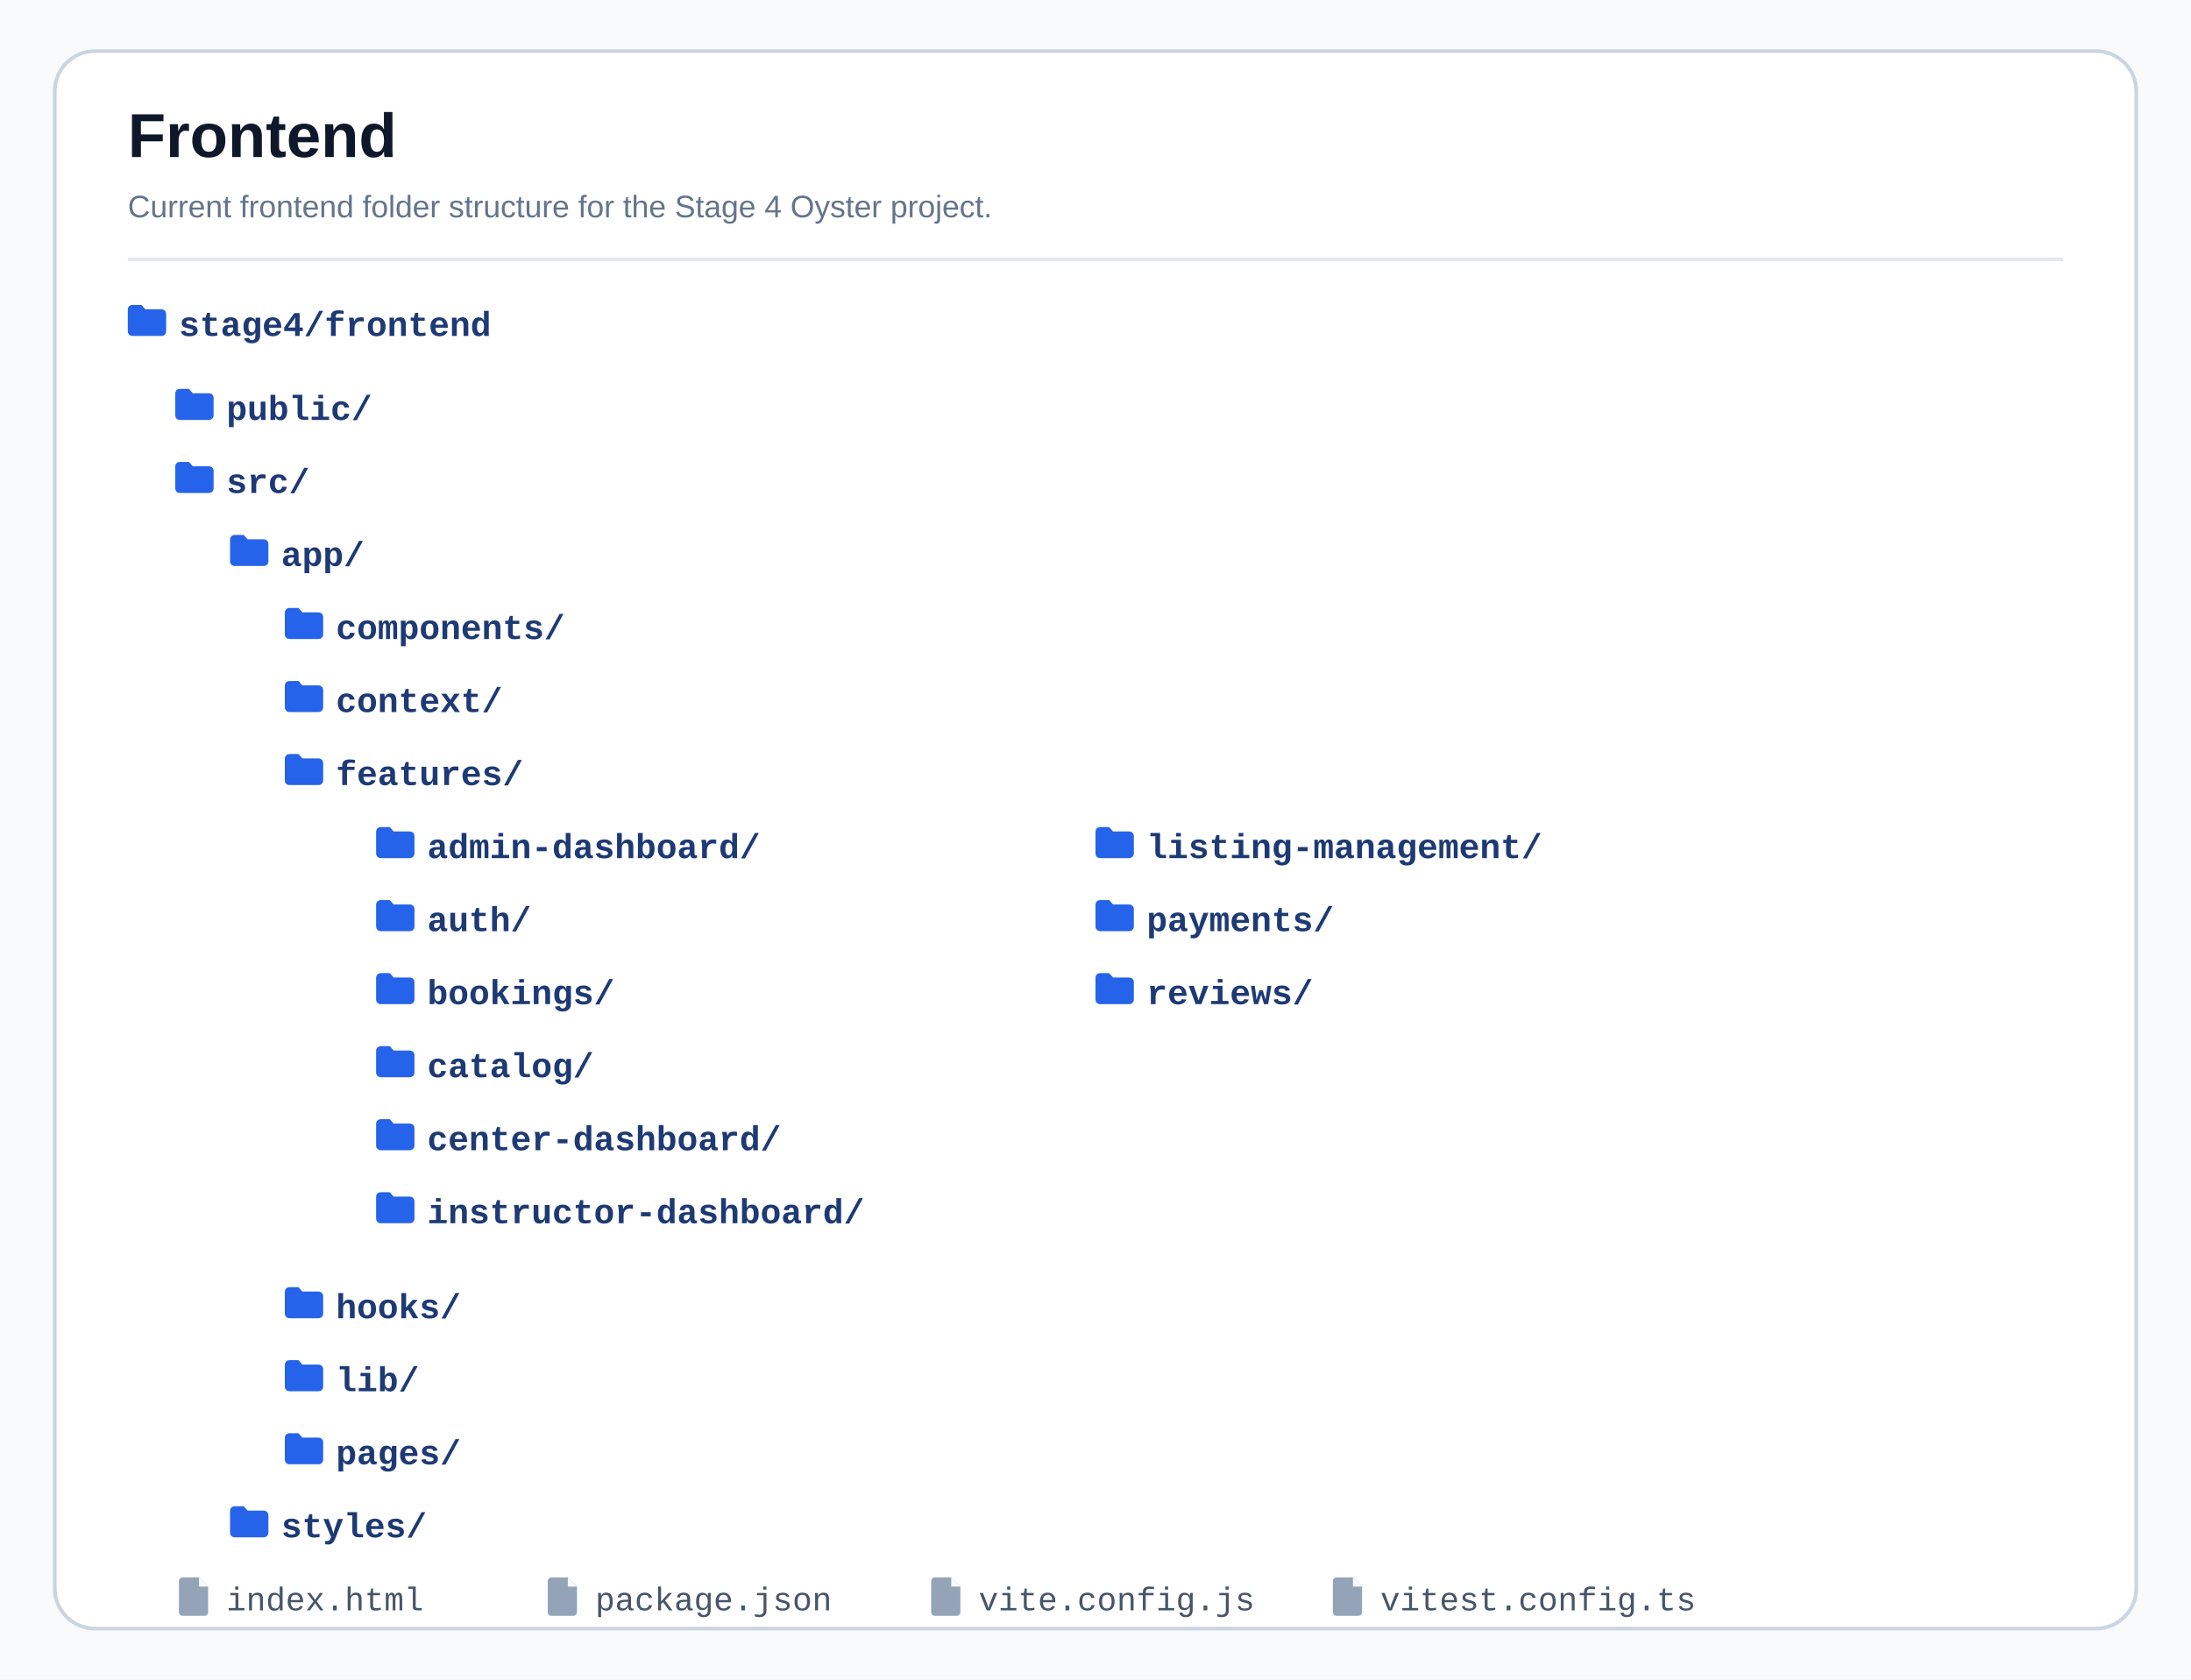
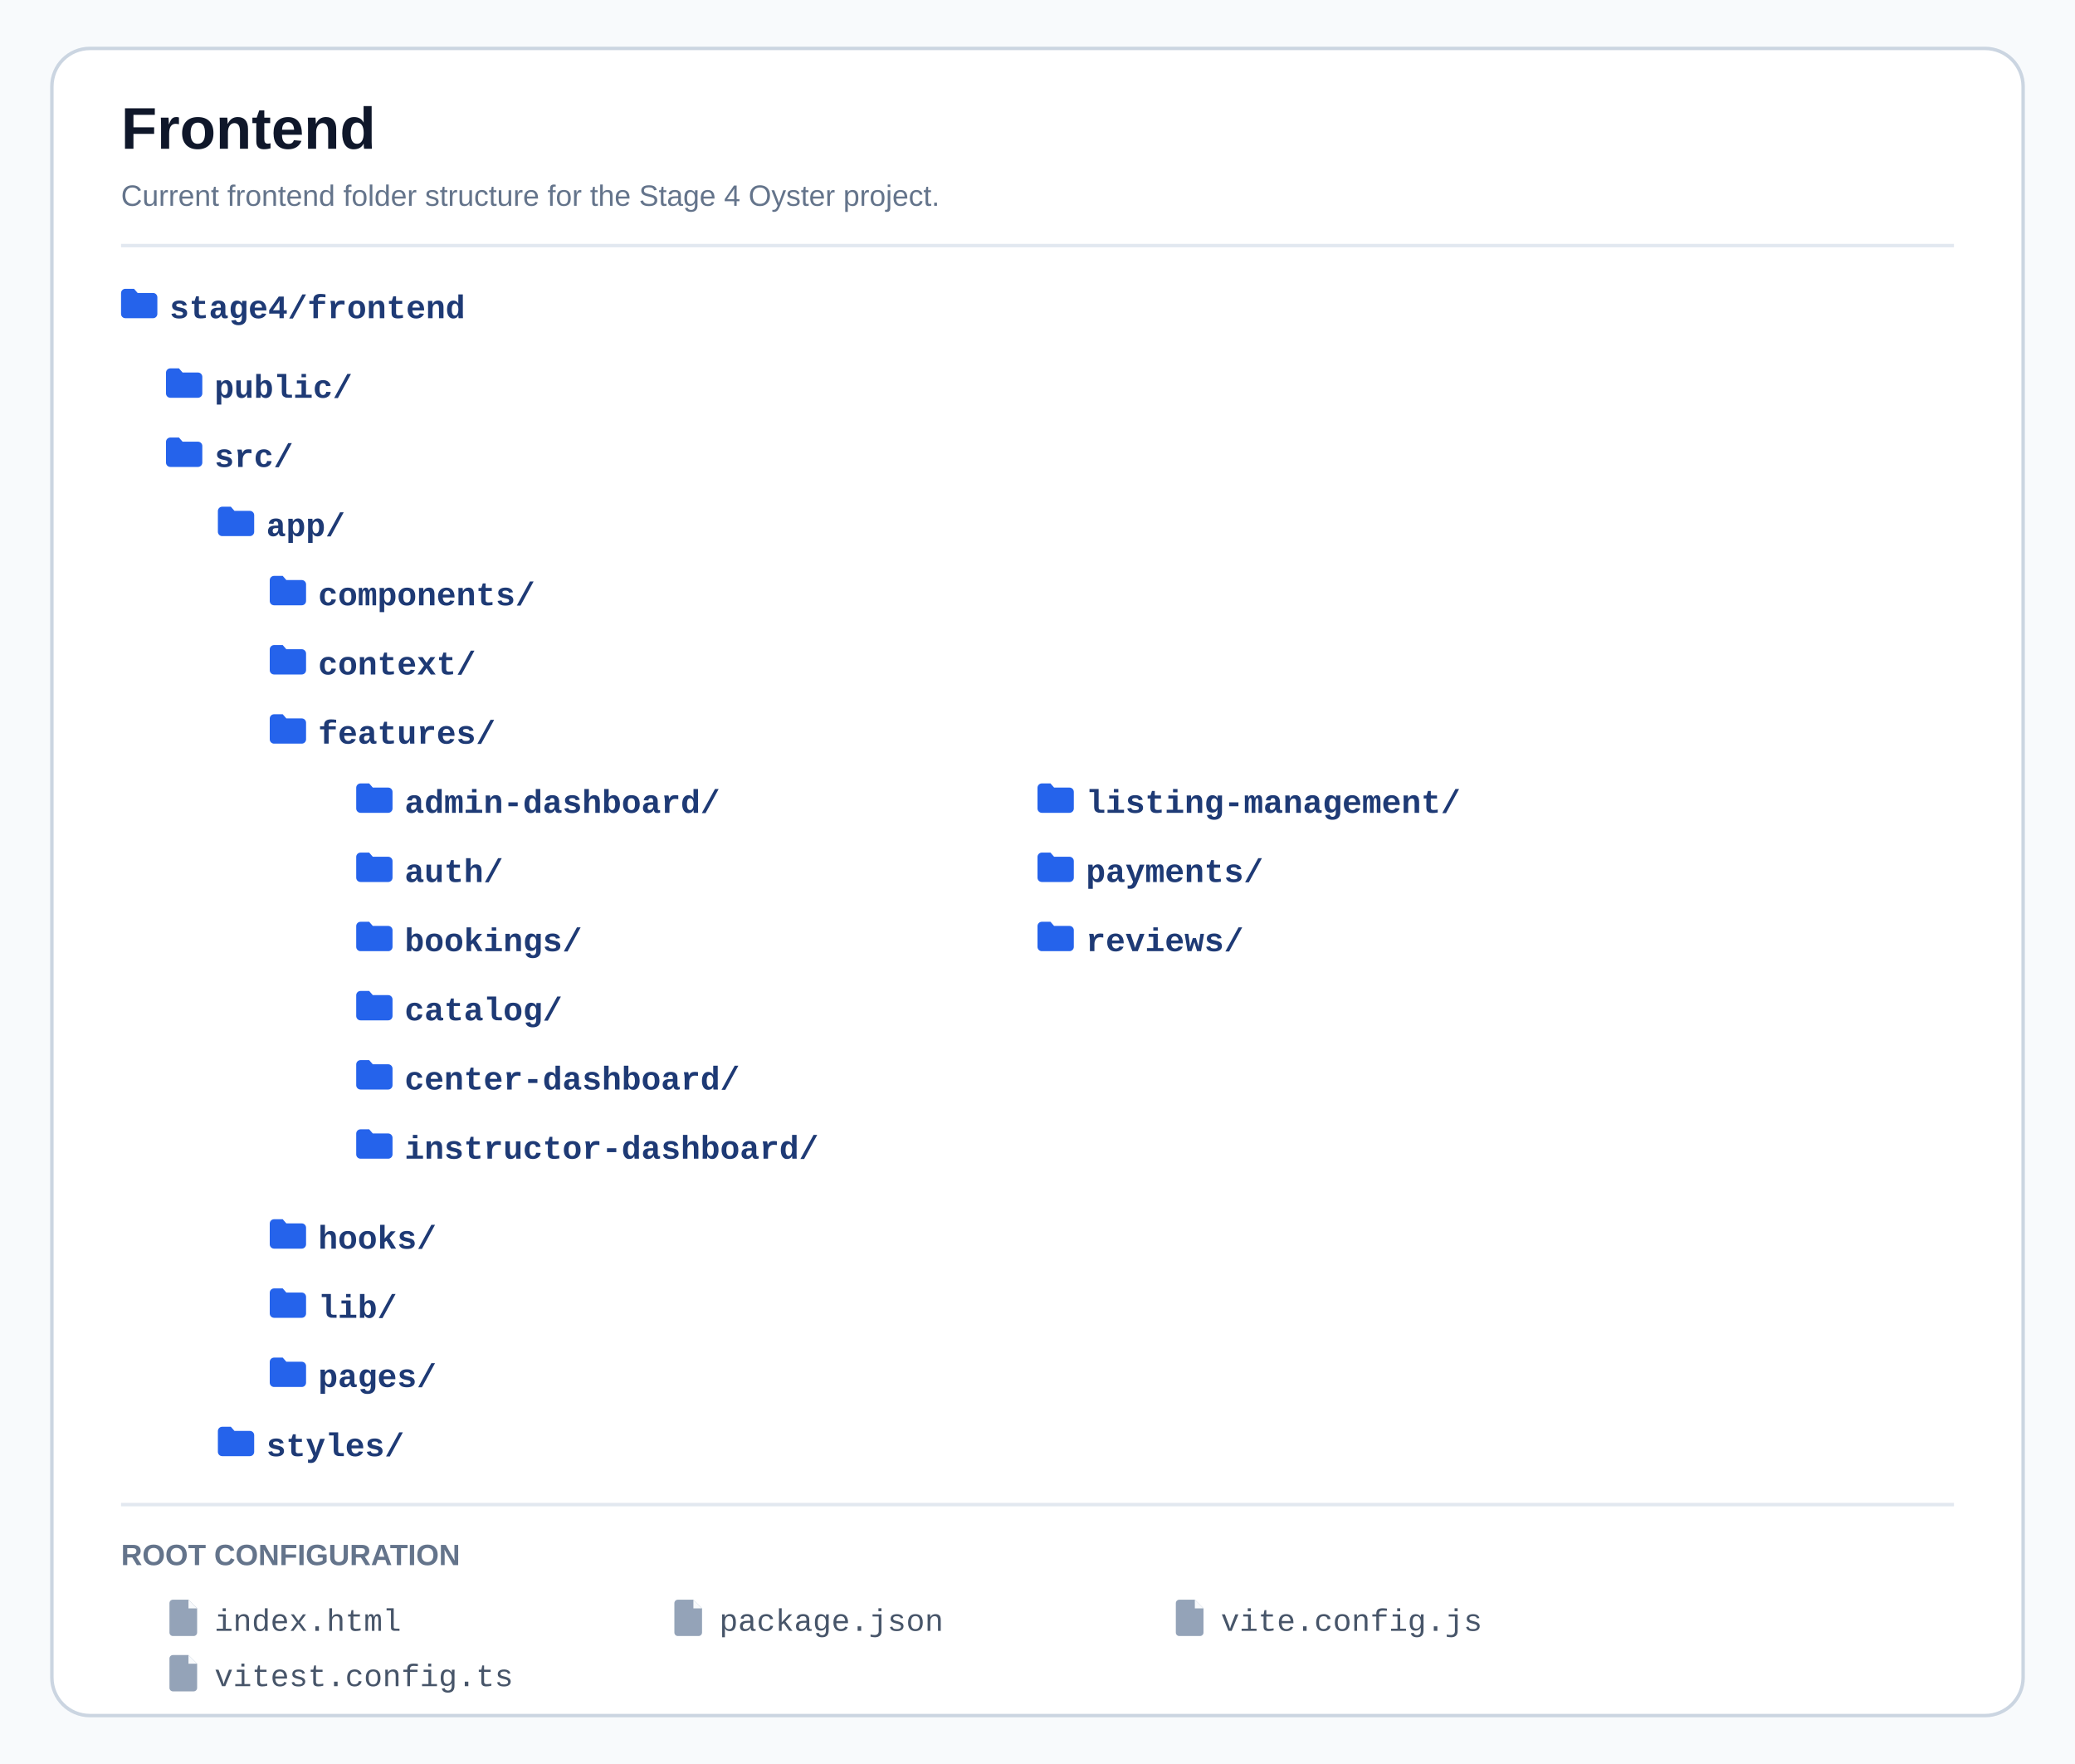
- <svg xmlns="http://www.w3.org/2000/svg" width="1200" height="920" viewBox="0 0 1200 920" role="img" aria-labelledby="title desc">
+ <svg xmlns="http://www.w3.org/2000/svg" width="1200" height="1020" viewBox="0 0 1200 1020" role="img" aria-labelledby="title desc">
  <defs>
    <g id="folder">
      <path fill="#2563eb" d="M0 3.5A2.5 2.5 0 0 1 2.5 1h5l2.1 2.4h8.9A2.5 2.5 0 0 1 21 5.9v9.6A2.5 2.5 0 0 1 18.5 18h-16A2.5 2.5 0 0 1 0 15.5z" />
    </g>
    <g id="file">
      <path fill="#94a3b8" d="M2 0h9l5 5v14a2 2 0 0 1-2 2H2a2 2 0 0 1-2-2V2a2 2 0 0 1 2-2z" />
      <path fill="#f8fafc" d="M11 0v5h5z" />
    </g>
  </defs>
-   <rect width="1200" height="920" fill="#f8fafc" />
-   <rect x="30" y="28" width="1140" height="864" rx="22" fill="#fff" stroke="#cbd5e1" stroke-width="2" />
+   <rect width="1200" height="1020" fill="#f8fafc" />
+   <rect x="30" y="28" width="1140" height="964" rx="22" fill="#fff" stroke="#cbd5e1" stroke-width="2" />
  <text x="70" y="86" font-family="Segoe UI, Arial, sans-serif" font-size="34" font-weight="700" fill="#0f172a">Frontend</text>
  <text x="70" y="119" font-family="Segoe UI, Arial, sans-serif" font-size="17" fill="#64748b">Current frontend folder structure for the Stage 4 Oyster project.</text>
  <line x1="70" y1="142" x2="1130" y2="142" stroke="#e2e8f0" stroke-width="2" />
  <g font-family="Consolas, 'Courier New', monospace" font-size="19" font-weight="600" fill="#1e3a75">
    <use href="#folder" x="70" y="166" />
    <text x="98" y="184">stage4/frontend</text>
    <use href="#folder" x="96" y="212" />
    <text x="124" y="230">public/</text>
    <use href="#folder" x="96" y="252" />
    <text x="124" y="270">src/</text>
    <use href="#folder" x="126" y="292" />
    <text x="154" y="310">app/</text>
    <use href="#folder" x="156" y="332" />
    <text x="184" y="350">components/</text>
    <use href="#folder" x="156" y="372" />
    <text x="184" y="390">context/</text>
    <use href="#folder" x="156" y="412" />
    <text x="184" y="430">features/</text>
    <use href="#folder" x="206" y="452" />
    <text x="234" y="470">admin-dashboard/</text>
    <use href="#folder" x="206" y="492" />
    <text x="234" y="510">auth/</text>
    <use href="#folder" x="206" y="532" />
    <text x="234" y="550">bookings/</text>
    <use href="#folder" x="206" y="572" />
    <text x="234" y="590">catalog/</text>
    <use href="#folder" x="206" y="612" />
    <text x="234" y="630">center-dashboard/</text>
    <use href="#folder" x="206" y="652" />
    <text x="234" y="670">instructor-dashboard/</text>
    <use href="#folder" x="600" y="452" />
    <text x="628" y="470">listing-management/</text>
    <use href="#folder" x="600" y="492" />
    <text x="628" y="510">payments/</text>
    <use href="#folder" x="600" y="532" />
    <text x="628" y="550">reviews/</text>
    <use href="#folder" x="156" y="704" />
    <text x="184" y="722">hooks/</text>
    <use href="#folder" x="156" y="744" />
    <text x="184" y="762">lib/</text>
    <use href="#folder" x="156" y="784" />
    <text x="184" y="802">pages/</text>
    <use href="#folder" x="126" y="824" />
    <text x="154" y="842">styles/</text>
  </g>
+   <line x1="70" y1="870" x2="1130" y2="870" stroke="#e2e8f0" stroke-width="2" />
+   <text x="70" y="905" font-family="Segoe UI, Arial, sans-serif" font-size="17" font-weight="700" fill="#64748b">ROOT CONFIGURATION</text>
  <g font-family="Consolas, 'Courier New', monospace" font-size="18" fill="#475569">
-     <use href="#file" x="98" y="864" />
-     <text x="124" y="882">index.html</text>
-     <use href="#file" x="300" y="864" />
-     <text x="326" y="882">package.json</text>
-     <use href="#file" x="510" y="864" />
-     <text x="536" y="882">vite.config.js</text>
-     <use href="#file" x="730" y="864" />
-     <text x="756" y="882">vitest.config.ts</text>
+     <use href="#file" x="98" y="925" />
+     <text x="124" y="943">index.html</text>
+     <use href="#file" x="390" y="925" />
+     <text x="416" y="943">package.json</text>
+     <use href="#file" x="680" y="925" />
+     <text x="706" y="943">vite.config.js</text>
+     <use href="#file" x="98" y="957" />
+     <text x="124" y="975">vitest.config.ts</text>
  </g>
</svg>
